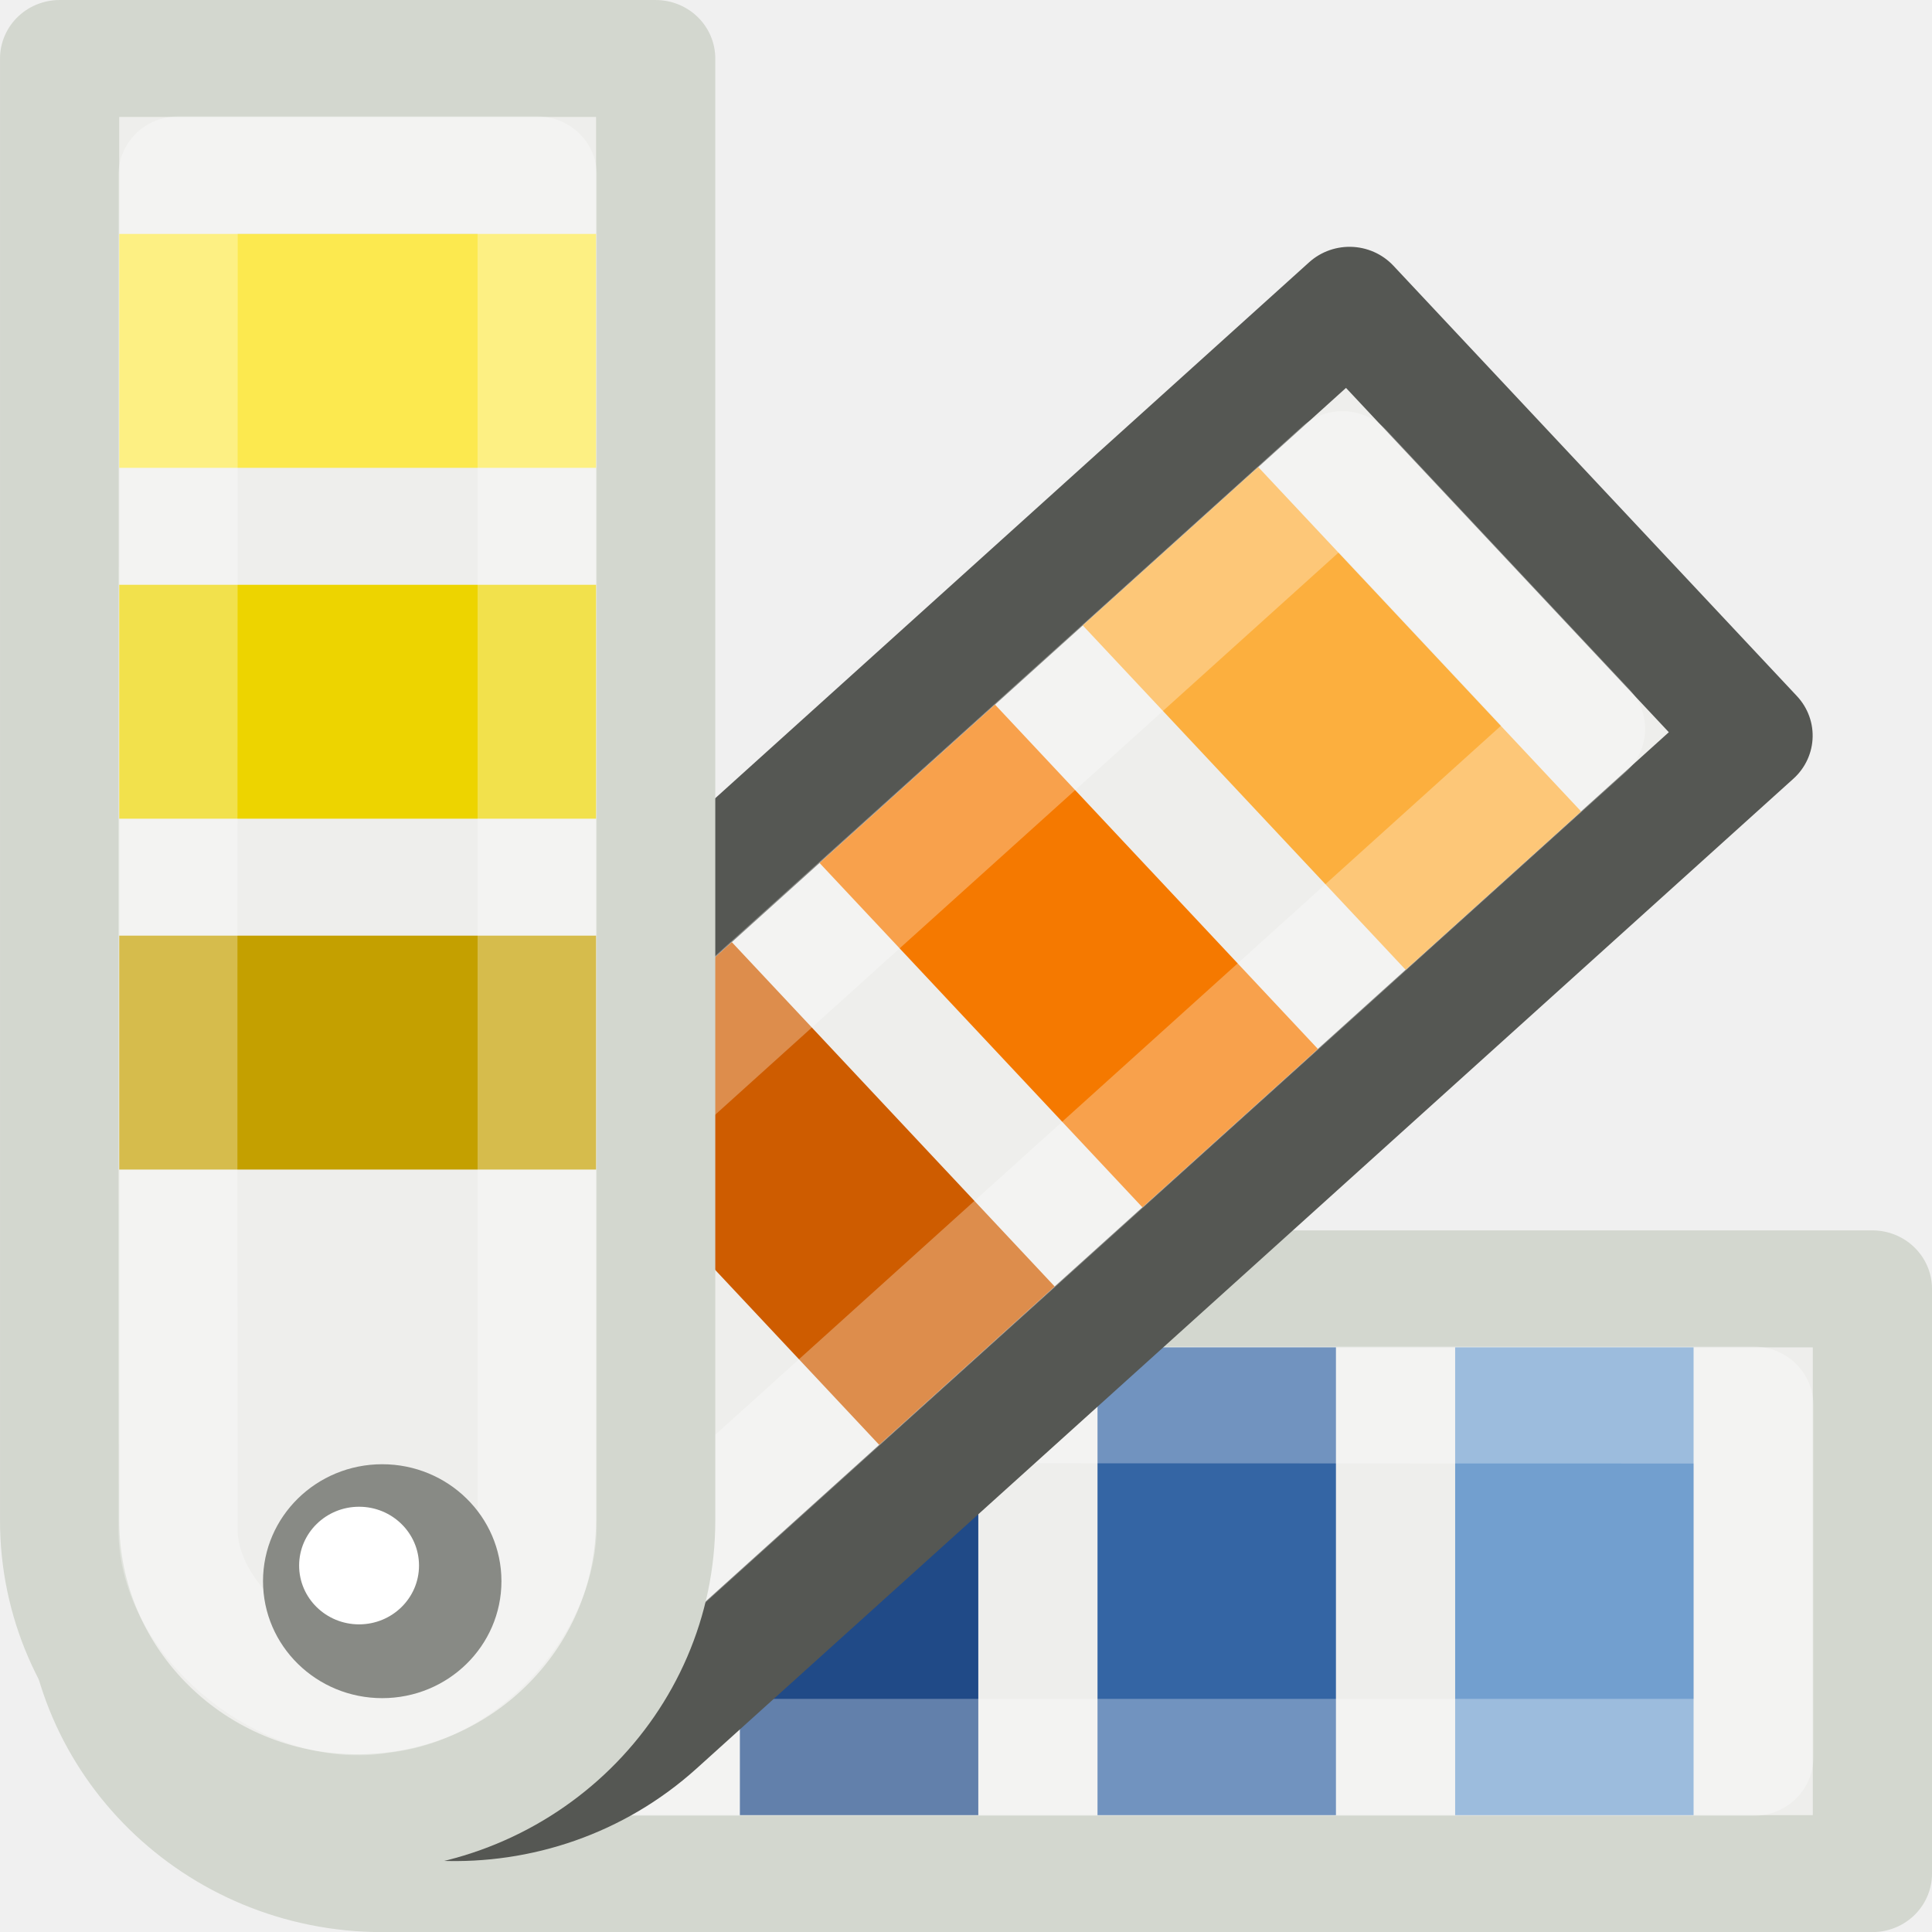
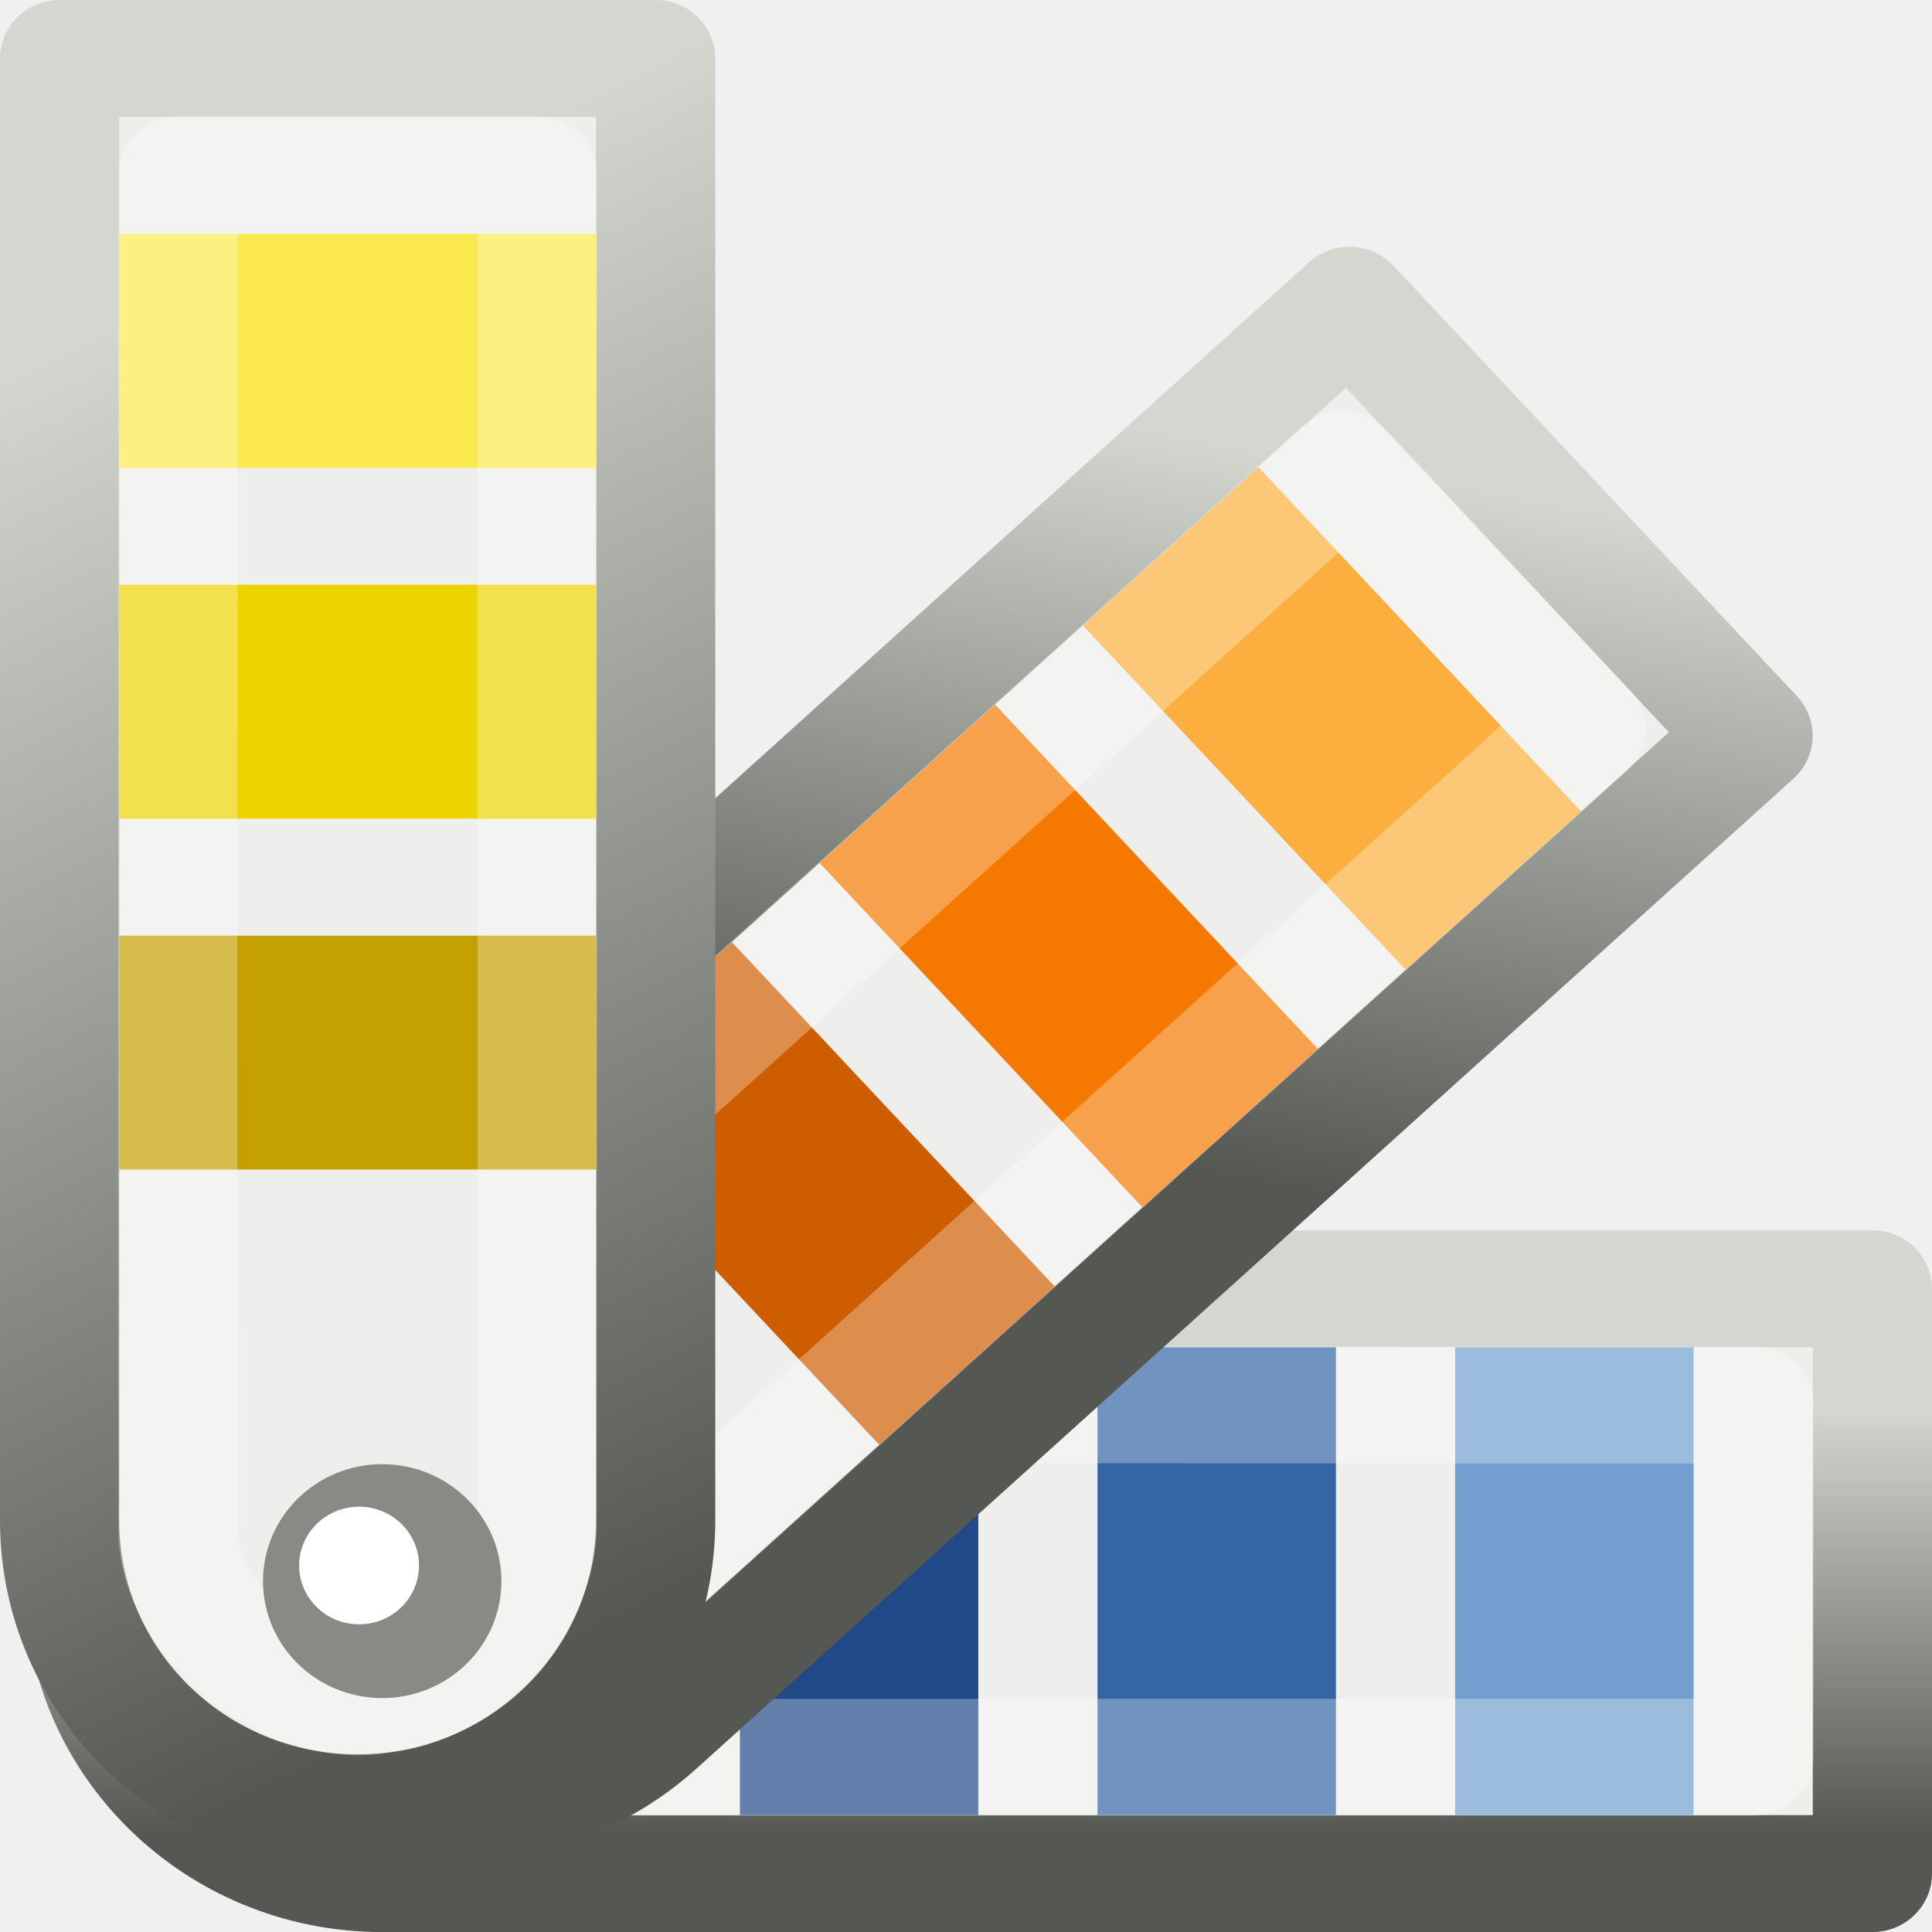
- <svg xmlns="http://www.w3.org/2000/svg" xmlns:ns1="http://www.openswatchbook.org/uri/2009/osb" xmlns:xlink="http://www.w3.org/1999/xlink" version="1.1" width="16" height="16" id="svg2" viewBox="0 0 16 16">
+ <svg xmlns="http://www.w3.org/2000/svg" xmlns:xlink="http://www.w3.org/1999/xlink" version="1.1" width="16" height="16" id="svg2" viewBox="0 0 16 16">
  <defs id="defs7386">
-     <linearGradient gradientTransform="matrix(0,-735328.32,170712.69,0,2464326300,577972450)" ns1:paint="solid" id="linearGradient19282">
-       <stop stop-color="#b4b4b4" id="stop19284" />
-     </linearGradient>
-     <linearGradient ns1:paint="gradient" x1="231.55" x2="320.7" gradientUnits="userSpaceOnUse" id="linearGradient6057" gradientTransform="matrix(0.01502614,0,0,0.01468232,2.968613,1037.326)">
-       <stop stop-color="#a11f7c" id="stop6053" />
-       <stop stop-opacity="0.984" stop-color="#541f31" offset="1" id="stop6055" />
-     </linearGradient>
-     <linearGradient y2="234.176" x2="0" y1="230.526" gradientUnits="userSpaceOnUse" id="linearGradient4344" xlink:href="#linearGradient5166" gradientTransform="translate(490.961,934.0519)" />
+     <linearGradient y2="234.176" x2="0" y1="230.526" gradientUnits="userSpaceOnUse" id="linearGradient4344" xlink:href="#linearGradient5166" gradientTransform="matrix(0.9862122,0,0,1.001259,512.9889,-98.34763)" />
    <linearGradient id="linearGradient5166">
      <stop stop-color="#d3d7cf" id="stop5168" />
      <stop stop-color="#555753" id="stop5170" offset="1" />
    </linearGradient>
    <linearGradient gradientTransform="translate(523.9038,636.0309)" y2="235.075" x2="313.304" y1="231.365" x1="318.231" gradientUnits="userSpaceOnUse" id="linearGradient4352" xlink:href="#linearGradient5166" />
    <linearGradient gradientTransform="translate(-120.7923,812.9461)" y2="234.264" x2="305.205" y1="229" x1="315.767" gradientUnits="userSpaceOnUse" id="linearGradient4348" xlink:href="#linearGradient5166" />
-     <linearGradient ns1:paint="solid" id="linearGradient5487">
-       <stop id="stop5485" offset="0" style="stop-color:#888a85;stop-opacity:1;" />
-     </linearGradient>
+     <linearGradient gradientTransform="translate(-331.9851,813.2596)" xlink:href="#linearGradient5166" id="linearGradient4344-0" gradientUnits="userSpaceOnUse" y1="230.526" x2="0" y2="234.176" />
+     <linearGradient xlink:href="#linearGradient5166" id="linearGradient4352-6" gradientUnits="userSpaceOnUse" x1="318.231" y1="231.365" x2="313.304" y2="235.075" gradientTransform="translate(0,-10)" />
+     <linearGradient xlink:href="#linearGradient5166" id="linearGradient4348-0" gradientUnits="userSpaceOnUse" x1="315.767" y1="229" x2="305.205" y2="234.264" gradientTransform="translate(0,-10)" />
  </defs>
-   <g style="display:inline" transform="translate(-435.4437,39.08445)" id="preferences">
-     <g transform="matrix(0.9872677,0,0,0.9685683,464.2634,-1038.395)" id="gimp-prefs-theme">
-       <path style="color:#000000;fill:#eeeeec;stroke:url(#linearGradient4344);stroke-linecap:round;stroke-linejoin:round" d="m -25.985,1047.76 12.5,0 0,-5 -12.5,0 c -1.381,0 -2.5,1.119 -2.5,2.5 0,1.381 1.119,2.5 2.5,2.5 z" id="rect2980" />
-       <rect style="color:#000000;fill:#729fcf" id="rect3945" width="2" height="4" x="-16.985" y="1043.26" />
-       <rect style="color:#000000;fill:#3465a4" id="rect3945-1" width="2" height="4" x="-19.985" y="1043.26" />
-       <rect style="color:#000000;fill:#204a87" id="rect3945-1-3" width="2" height="4" x="-22.985" y="1043.26" />
-       <path style="color:#000000;opacity:0.3;fill:none;stroke:#ffffff;stroke-linecap:round;stroke-linejoin:round" transform="translate(-331.9851,813.2596)" id="path4036" d="m 305.896,230.494 c -0.775,0.017 -1.528,0.938 -1.387,1.699 a 0.994,0.994 0 0 1 0.006,0.047 c 0.09,0.663 0.801,1.278 1.465,1.266 a 0.994,0.994 0 0 1 0.019,0 l 11.506,0 0,-3.012 c -3.872,4e-4 -7.74,-0.006 -11.609,0 z" />
-       <g style="enable-background:new" id="g4217-0" transform="matrix(0.7359891,-0.6769934,0.6769934,0.7359891,-400.8837,1088.423)">
-         <path style="color:#000000;fill:#eeeeec;stroke:url(#linearGradient4352);stroke-linecap:round;stroke-linejoin:round" id="use4172-4" d="m 306,224.5 12.5,0 0,-5 -12.5,0 c -1.381,0 -2.5,1.119 -2.5,2.5 0,1.381 1.119,2.5 2.5,2.5 z" />
-         <rect style="color:#000000;fill:#ce5c00" id="rect3945-1-3-4-7" width="2" height="4" x="309" y="220" />
-         <rect style="color:#000000;fill:#f57900" id="rect3945-1-7-5" width="2" height="4" x="312" y="220" />
-         <rect style="color:#000000;fill:#fcaf3e" id="rect3945-9-1" width="2" height="4" x="315" y="220" />
-         <use y="0" x="0" xlink:href="#path4036" id="use4174-7" transform="translate(331.9851,-823.2596)" width="400" height="300" />
-       </g>
-       <g style="enable-background:new" id="g4217-0-4" transform="matrix(0,-1,1,0,-248.1913,1350.74)">
-         <path style="color:#000000;fill:#eeeeec;stroke:url(#linearGradient4348);stroke-linecap:round;stroke-linejoin:round" id="use4172-4-7" d="m 306,224.5 12.5,0 0,-5 -12.5,0 c -1.381,0 -2.5,1.119 -2.5,2.5 0,1.381 1.119,2.5 2.5,2.5 z" />
-         <rect style="color:#000000;fill:#c4a000" id="rect3945-1-3-4-7-0" width="2" height="4" x="309" y="220" />
-         <rect style="color:#000000;fill:#edd400" id="rect3945-1-7-5-9" width="2" height="4" x="312" y="220" />
-         <rect style="color:#000000;fill:#fce94f" id="rect3945-9-1-2" width="2" height="4" x="315" y="220" />
-         <use y="0" x="0" xlink:href="#path4036" id="use4174-7-9" transform="translate(331.9851,-823.2596)" width="400" height="300" />
-       </g>
-       <g style="enable-background:new" transform="translate(-331.9851,813.2596)" id="g5298">
-         <circle style="color:#000000;fill:#888a85" r="1" cy="232" cx="306" id="path4532" />
-         <circle style="color:#000000;fill:#ffffff" r="1" cy="232" cx="306" transform="matrix(0.5028155,0,0,0.5028155,151.9442,115.2131)" id="path4532-3" />
-       </g>
+   <g style="display:inline" id="gimp-prefs-theme" transform="matrix(0.9872677,0,0,0.9685683,28.81967,-999.311)">
+     <path id="rect2980" d="m -25.985,1047.76 h 12.5 v -5 h -12.5 c -1.381,0 -2.5,1.119 -2.5,2.5 0,1.381 1.119,2.5 2.5,2.5 z" style="color:#000000;fill:#eeeeec;stroke:url(#linearGradient4344-0);stroke-linecap:round;stroke-linejoin:round" />
+     <rect y="1043.26" x="-16.985" height="4" width="2" id="rect3945" style="color:#000000;fill:#729fcf" />
+     <rect y="1043.26" x="-19.985" height="4" width="2" id="rect3945-1" style="color:#000000;fill:#3465a4" />
+     <rect y="1043.26" x="-22.985" height="4" width="2" id="rect3945-1-3" style="color:#000000;fill:#204a87" />
+     <path d="m 305.896,230.494 c -0.775,0.017 -1.528,0.938 -1.387,1.699 a 0.994,0.994 0 0 1 0.006,0.047 c 0.09,0.663 0.801,1.278 1.465,1.266 a 0.994,0.994 0 0 1 0.019,0 h 11.506 v -3.012 c -3.872,4e-4 -7.74,-0.006 -11.609,0 z" id="path4036" transform="translate(-331.9851,813.2596)" style="color:#000000;opacity:0.3;fill:none;stroke:#ffffff;stroke-linecap:round;stroke-linejoin:round" />
+     <g transform="rotate(-42.60914,1195.06,1058.197)" id="g4217-0" style="enable-background:new">
+       <path d="m 306,224.5 h 12.5 v -5 H 306 c -1.381,0 -2.5,1.119 -2.5,2.5 0,1.381 1.119,2.5 2.5,2.5 z" id="use4172-4" style="color:#000000;fill:#eeeeec;stroke:url(#linearGradient4352-6);stroke-linecap:round;stroke-linejoin:round" />
+       <rect y="220" x="309" height="4" width="2" id="rect3945-1-3-4-7" style="color:#000000;fill:#ce5c00" />
+       <rect y="220" x="312" height="4" width="2" id="rect3945-1-7-5" style="color:#000000;fill:#f57900" />
+       <rect y="220" x="315" height="4" width="2" id="rect3945-9-1" style="color:#000000;fill:#fcaf3e" />
+       <use height="300" width="400" transform="translate(331.9851,-823.2596)" id="use4174-7" xlink:href="#path4036" x="0" y="0" />
+     </g>
+     <g transform="rotate(-90,551.2745,799.4658)" id="g4217-0-4" style="enable-background:new">
+       <path d="m 306,224.5 h 12.5 v -5 H 306 c -1.381,0 -2.5,1.119 -2.5,2.5 0,1.381 1.119,2.5 2.5,2.5 z" id="use4172-4-7" style="color:#000000;fill:#eeeeec;stroke:url(#linearGradient4348-0);stroke-linecap:round;stroke-linejoin:round" />
+       <rect y="220" x="309" height="4" width="2" id="rect3945-1-3-4-7-0" style="color:#000000;fill:#c4a000" />
+       <rect y="220" x="312" height="4" width="2" id="rect3945-1-7-5-9" style="color:#000000;fill:#edd400" />
+       <rect y="220" x="315" height="4" width="2" id="rect3945-9-1-2" style="color:#000000;fill:#fce94f" />
+       <use height="300" width="400" transform="translate(331.9851,-823.2596)" id="use4174-7-9" xlink:href="#path4036" x="0" y="0" />
+     </g>
+     <g id="g5298" transform="translate(-331.9851,813.2596)" style="enable-background:new">
+       <circle id="path4532" cx="306" cy="232" r="1" style="color:#000000;fill:#888a85" />
+       <circle id="path4532-3" transform="matrix(0.5028155,0,0,0.5028155,151.9442,115.2131)" cx="306" cy="232" r="1" style="color:#000000;fill:#ffffff" />
    </g>
  </g>
</svg>
